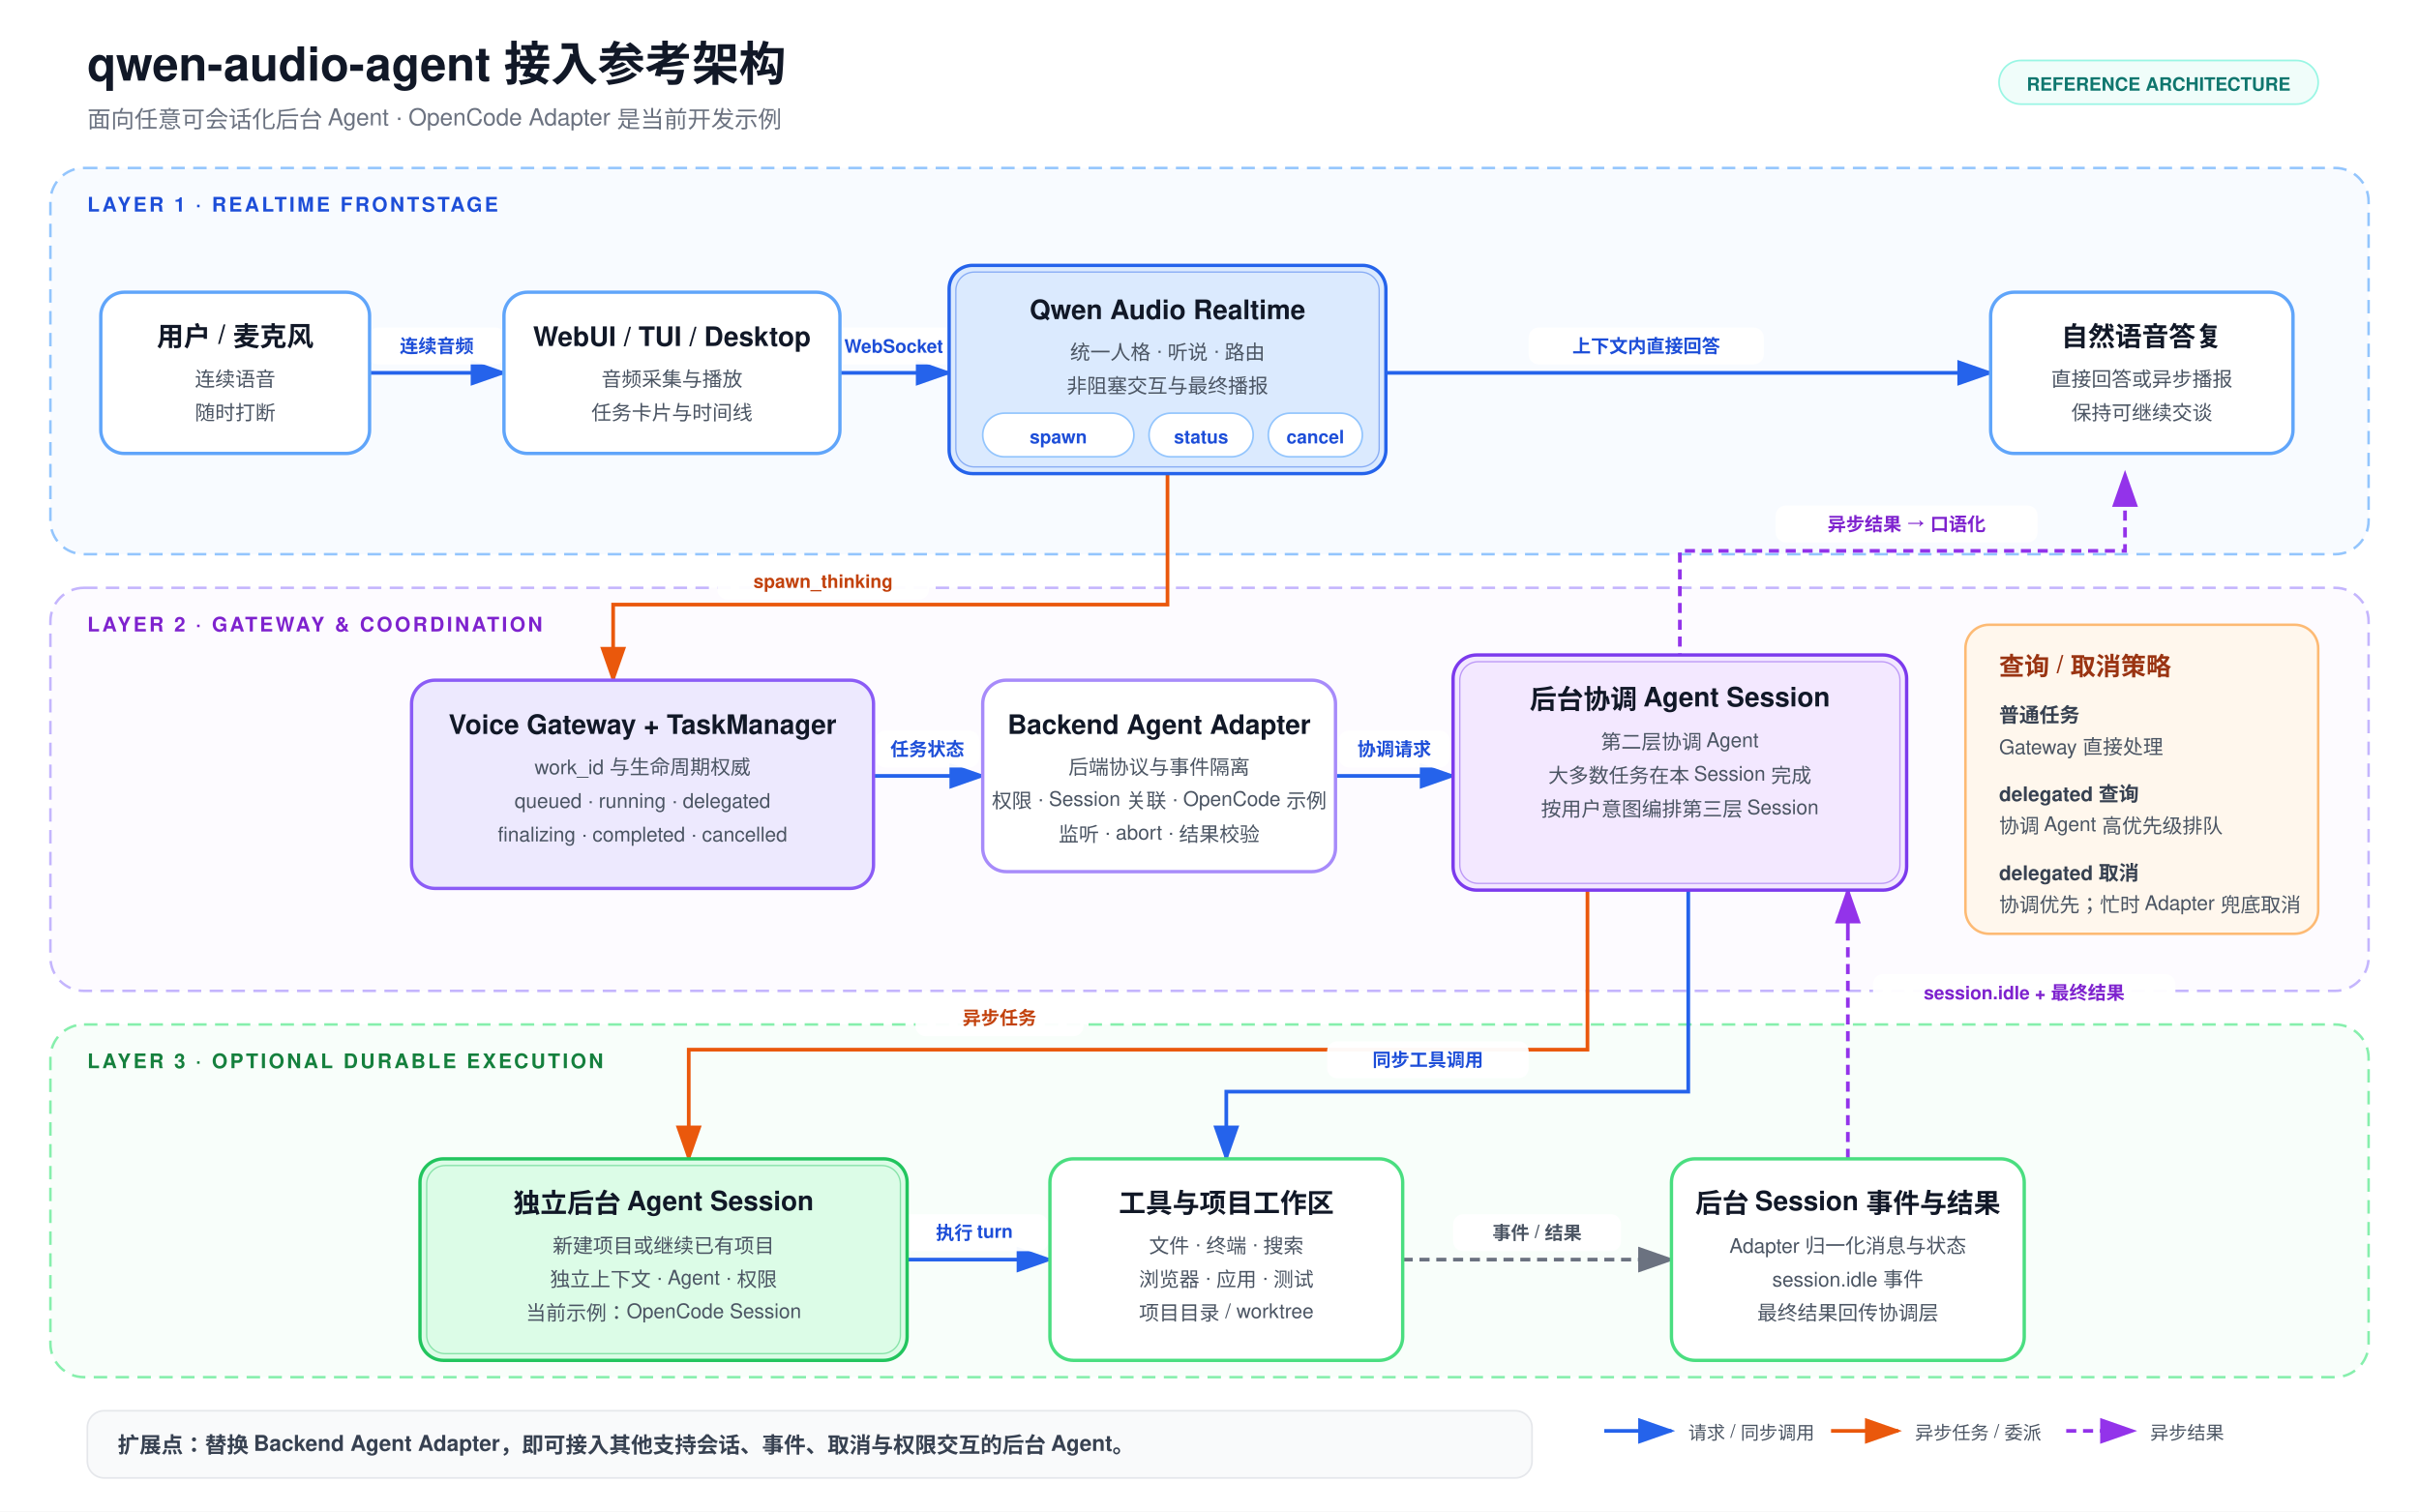
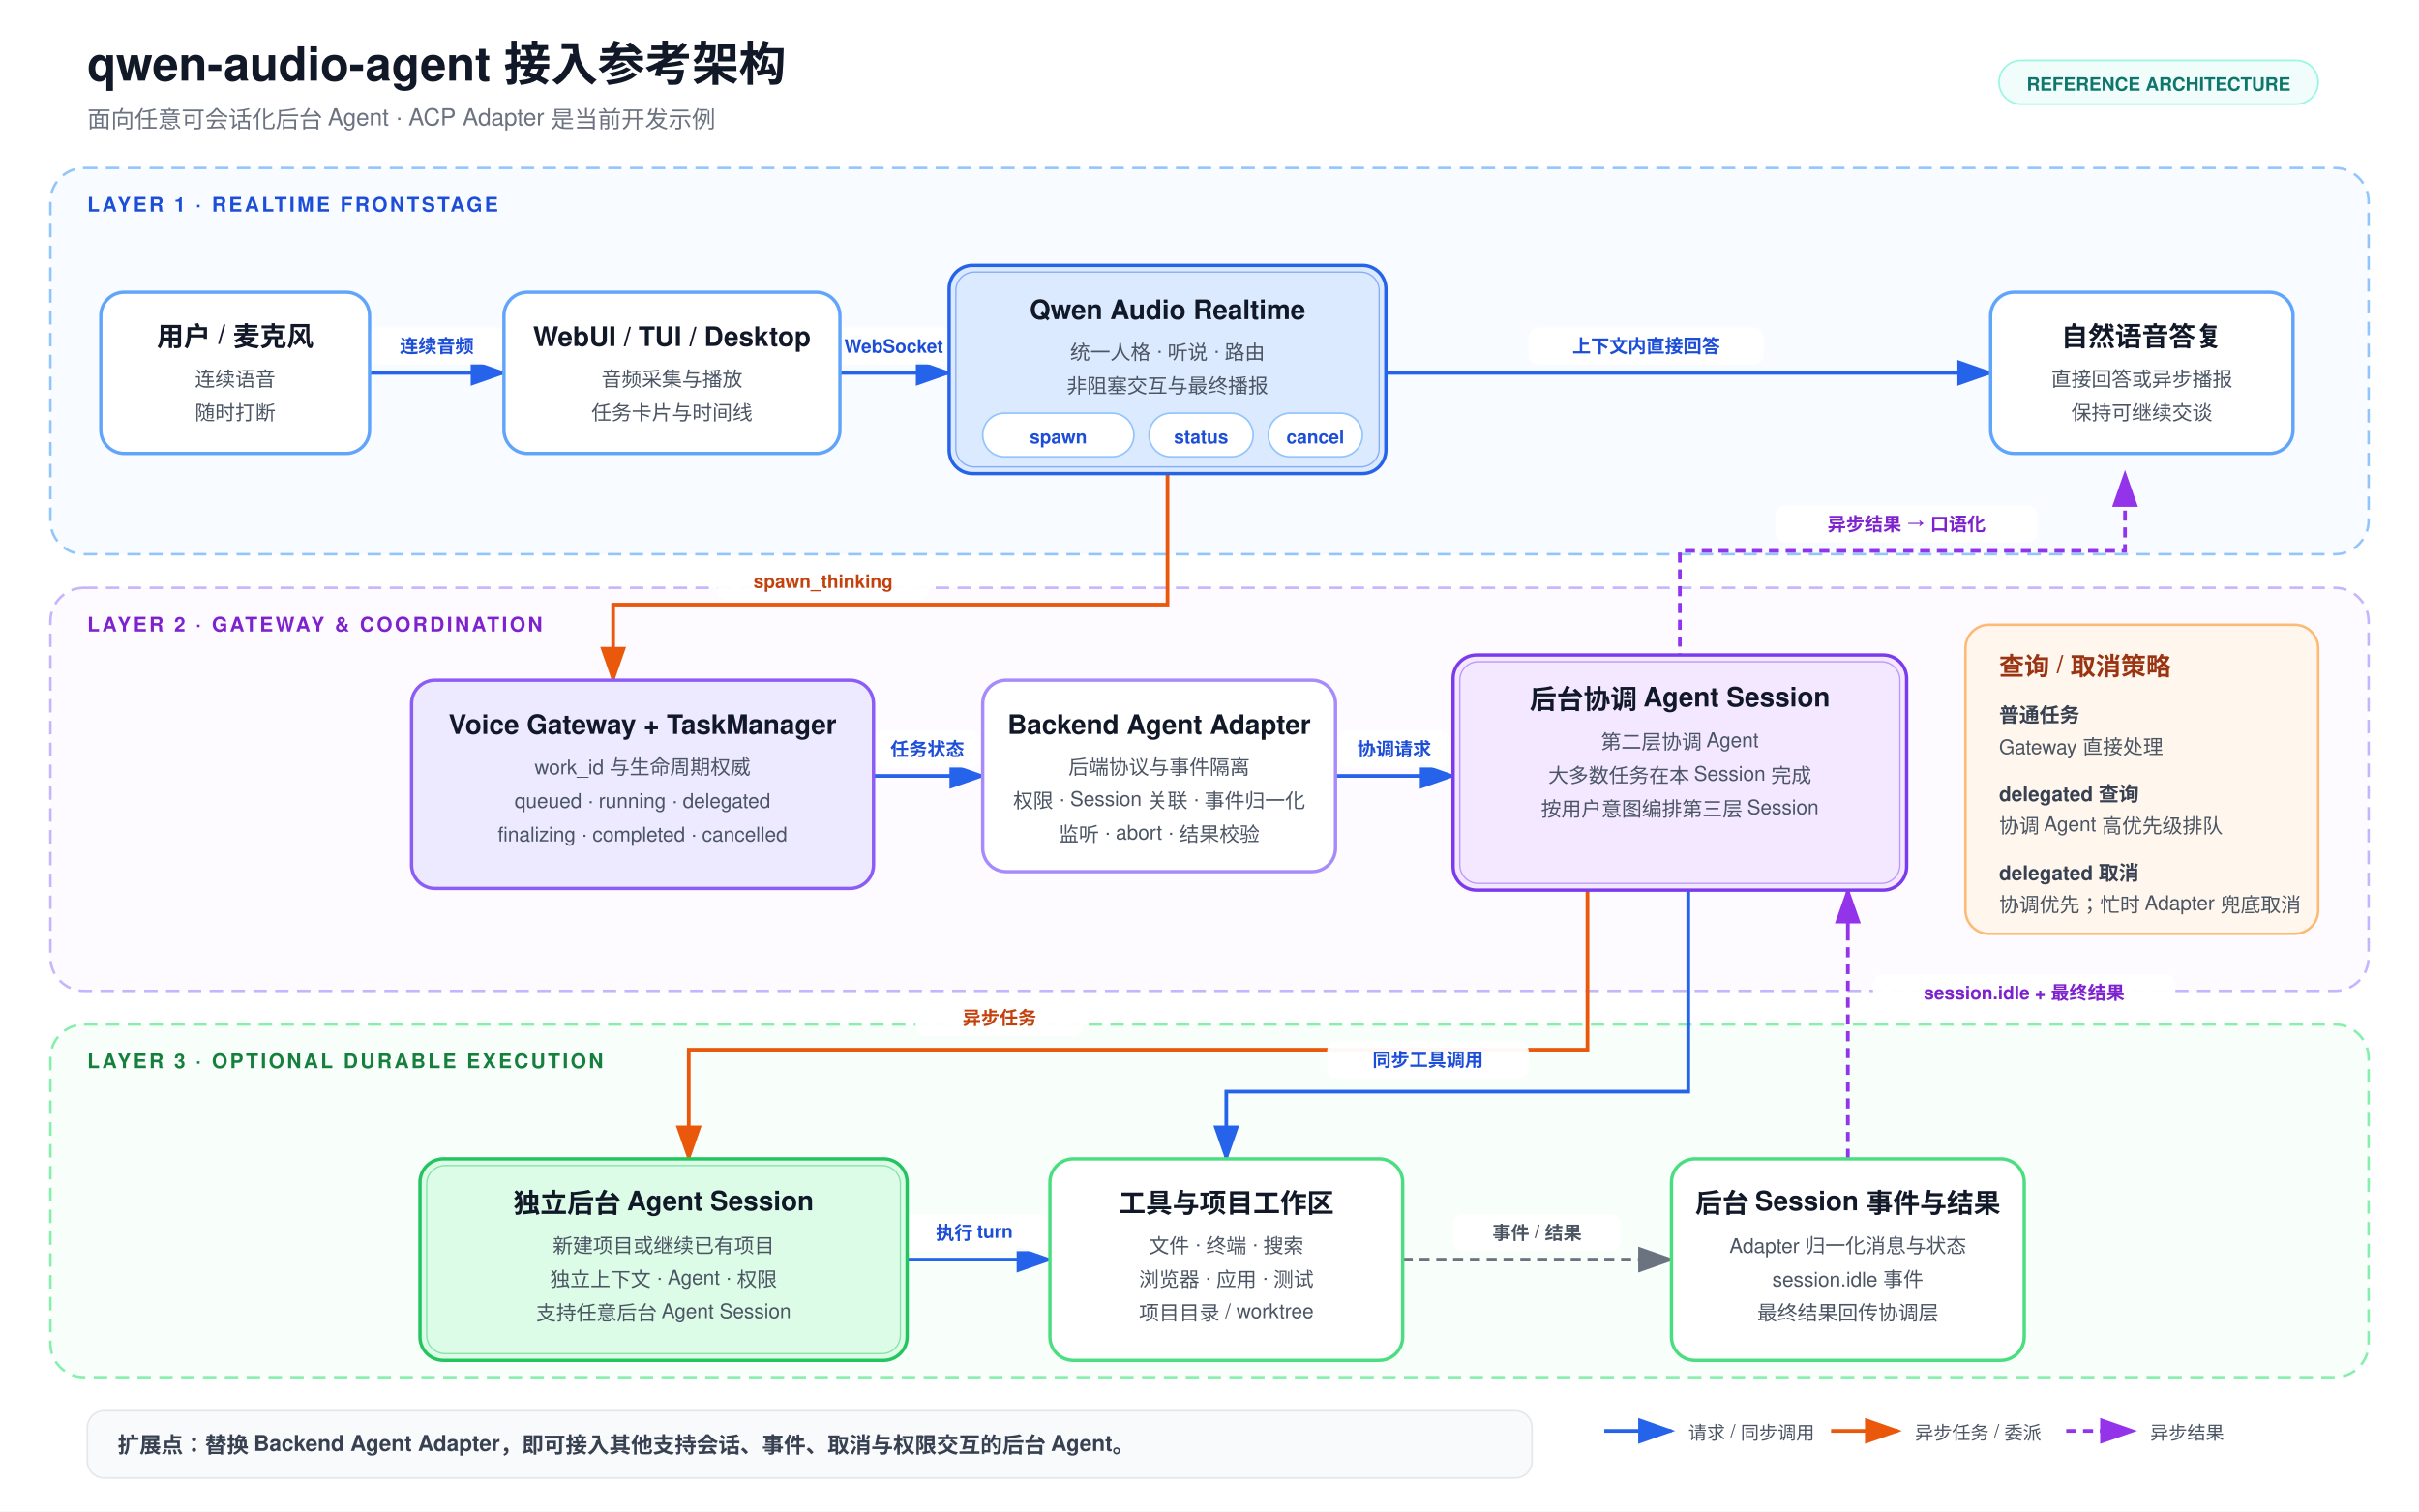
<svg xmlns="http://www.w3.org/2000/svg" viewBox="0 0 1440 900" width="1440" height="900">
  <style>text { font-family: "Helvetica Neue", Helvetica, Arial, "PingFang SC", "Microsoft YaHei", sans-serif; } .lane-label { letter-spacing: 0.12em; }</style>
  <defs>
    <marker id="arrow-blue" markerWidth="10" markerHeight="7" refX="9" refY="3.5" orient="auto">
      <polygon points="0 0, 10 3.5, 0 7" fill="#2563eb" />
    </marker>
    <marker id="arrow-orange" markerWidth="10" markerHeight="7" refX="9" refY="3.5" orient="auto">
      <polygon points="0 0, 10 3.5, 0 7" fill="#ea580c" />
    </marker>
    <marker id="arrow-purple" markerWidth="10" markerHeight="7" refX="9" refY="3.5" orient="auto">
      <polygon points="0 0, 10 3.5, 0 7" fill="#9333ea" />
    </marker>
    <marker id="arrow-gray" markerWidth="10" markerHeight="7" refX="9" refY="3.5" orient="auto">
      <polygon points="0 0, 10 3.5, 0 7" fill="#6b7280" />
    </marker>
  </defs>
  <rect width="1440" height="900" fill="#ffffff" />
  <text x="52" y="48" text-anchor="start" font-size="28" font-weight="750" fill="#111827">qwen-audio-agent 接入参考架构</text>
-   <text x="52" y="76" text-anchor="start" font-size="14" font-weight="400" fill="#6b7280">面向任意可会话化后台 Agent · OpenCode Adapter 是当前开发示例</text>
+   <text x="52" y="76" text-anchor="start" font-size="14" font-weight="400" fill="#6b7280">面向任意可会话化后台 Agent · ACP Adapter 是当前开发示例</text>
  <rect x="1190" y="36" width="190" height="26" rx="13" fill="#f0fdfa" stroke="#99f6e4" stroke-width="1" />
  <text x="1285.0" y="54" text-anchor="middle" font-size="11" font-weight="600" fill="#0f766e">REFERENCE ARCHITECTURE</text>
  <rect x="30" y="100" width="1380" height="230" rx="20" fill="#eff6ff" fill-opacity="0.48" stroke="#93c5fd" stroke-width="1.5" stroke-dasharray="8 5" />
  <text x="52" y="126" text-anchor="start" font-size="12" font-weight="700" fill="#1d4ed8" class="lane-label">LAYER 1 · REALTIME FRONTSTAGE</text>
  <rect x="30" y="350" width="1380" height="240" rx="20" fill="#faf5ff" fill-opacity="0.48" stroke="#c4b5fd" stroke-width="1.5" stroke-dasharray="8 5" />
  <text x="52" y="376" text-anchor="start" font-size="12" font-weight="700" fill="#7e22ce" class="lane-label">LAYER 2 · GATEWAY &amp; COORDINATION</text>
  <rect x="30" y="610" width="1380" height="210" rx="20" fill="#f0fdf4" fill-opacity="0.48" stroke="#86efac" stroke-width="1.5" stroke-dasharray="8 5" />
  <text x="52" y="636" text-anchor="start" font-size="12" font-weight="700" fill="#15803d" class="lane-label">LAYER 3 · OPTIONAL DURABLE EXECUTION</text>
  <path d="M 220 222 H 300" fill="none" stroke="#2563eb" stroke-width="2.2" marker-end="url(#arrow-blue)" />
  <path d="M 500 222 H 565" fill="none" stroke="#2563eb" stroke-width="2.2" marker-end="url(#arrow-blue)" />
  <path d="M 825 222 H 1185" fill="none" stroke="#2563eb" stroke-width="2.2" marker-end="url(#arrow-blue)" />
  <path d="M 695 282 V 360 H 365 V 405" fill="none" stroke="#ea580c" stroke-width="2.2" marker-end="url(#arrow-orange)" />
  <path d="M 520 462 H 585" fill="none" stroke="#2563eb" stroke-width="2.2" marker-end="url(#arrow-blue)" />
  <path d="M 795 462 H 865" fill="none" stroke="#2563eb" stroke-width="2.2" marker-end="url(#arrow-blue)" />
  <path d="M 1000 405 V 328 H 1265 V 282" fill="none" stroke="#9333ea" stroke-width="2.2" stroke-dasharray="6 4" marker-end="url(#arrow-purple)" />
  <path d="M 945 530 V 625 H 410 V 690" fill="none" stroke="#ea580c" stroke-width="2.2" marker-end="url(#arrow-orange)" />
  <path d="M 1005 530 V 650 H 730 V 690" fill="none" stroke="#2563eb" stroke-width="2.2" marker-end="url(#arrow-blue)" />
  <path d="M 540 750 H 625" fill="none" stroke="#2563eb" stroke-width="2.2" marker-end="url(#arrow-blue)" />
  <path d="M 835 750 H 995" fill="none" stroke="#6b7280" stroke-width="2.2" stroke-dasharray="6 4" marker-end="url(#arrow-gray)" />
  <path d="M 1100 690 V 560" fill="none" stroke="#9333ea" stroke-width="2.2" stroke-dasharray="6 4" />
  <path d="M 1100 560 V 530" fill="none" stroke="#9333ea" stroke-width="2.2" marker-end="url(#arrow-purple)" />
  <rect x="219.0" y="195" width="82" height="22" rx="6" fill="#ffffff" opacity="0.96" />
  <text x="260" y="210" text-anchor="middle" font-size="11" font-weight="600" fill="#1d4ed8">连续音频</text>
  <rect x="491.0" y="195" width="82" height="22" rx="6" fill="#ffffff" opacity="0.96" />
  <text x="532" y="210" text-anchor="middle" font-size="11" font-weight="600" fill="#1d4ed8">WebSocket</text>
  <rect x="910.0" y="195" width="140" height="22" rx="6" fill="#ffffff" opacity="0.96" />
  <text x="980" y="210" text-anchor="middle" font-size="11" font-weight="600" fill="#1d4ed8">上下文内直接回答</text>
  <rect x="427.0" y="335" width="126" height="22" rx="6" fill="#ffffff" opacity="0.96" />
  <text x="490" y="350" text-anchor="middle" font-size="11" font-weight="600" fill="#c2410c">spawn_thinking</text>
  <rect x="521.0" y="435" width="62" height="22" rx="6" fill="#ffffff" opacity="0.96" />
  <text x="552" y="450" text-anchor="middle" font-size="11" font-weight="600" fill="#1d4ed8">任务状态</text>
  <rect x="797.0" y="435" width="66" height="22" rx="6" fill="#ffffff" opacity="0.96" />
  <text x="830" y="450" text-anchor="middle" font-size="11" font-weight="600" fill="#1d4ed8">协调请求</text>
  <rect x="1057.0" y="301" width="156" height="22" rx="6" fill="#ffffff" opacity="0.96" />
  <text x="1135" y="316" text-anchor="middle" font-size="11" font-weight="600" fill="#7e22ce">异步结果 → 口语化</text>
  <rect x="545.0" y="595" width="100" height="22" rx="6" fill="#ffffff" opacity="0.96" />
  <text x="595" y="610" text-anchor="middle" font-size="11" font-weight="600" fill="#c2410c">异步任务</text>
  <rect x="790.0" y="620" width="120" height="22" rx="6" fill="#ffffff" opacity="0.96" />
  <text x="850" y="635" text-anchor="middle" font-size="11" font-weight="600" fill="#1d4ed8">同步工具调用</text>
  <rect x="536.0" y="723" width="88" height="22" rx="6" fill="#ffffff" opacity="0.96" />
  <text x="580" y="738" text-anchor="middle" font-size="11" font-weight="600" fill="#1d4ed8">执行 turn</text>
  <rect x="865.0" y="723" width="100" height="22" rx="6" fill="#ffffff" opacity="0.96" />
  <text x="915" y="738" text-anchor="middle" font-size="11" font-weight="600" fill="#4b5563">事件 / 结果</text>
  <rect x="1115.0" y="580" width="180" height="22" rx="6" fill="#ffffff" opacity="0.96" />
  <text x="1205" y="595" text-anchor="middle" font-size="11" font-weight="600" fill="#7e22ce">session.idle + 最终结果</text>
  <rect x="60" y="174" width="160" height="96" rx="14" fill="#ffffff" stroke="#60a5fa" stroke-width="2" />
  <text x="140.0" y="206" text-anchor="middle" font-size="16" font-weight="700" fill="#111827">用户 / 麦克风</text>
  <text x="140.0" y="230" text-anchor="middle" font-size="12" font-weight="400" fill="#4b5563">连续语音</text>
  <text x="140.0" y="250" text-anchor="middle" font-size="12" font-weight="400" fill="#4b5563">随时打断</text>
  <rect x="300" y="174" width="200" height="96" rx="14" fill="#ffffff" stroke="#60a5fa" stroke-width="2" />
  <text x="400.0" y="206" text-anchor="middle" font-size="16" font-weight="700" fill="#111827">WebUI / TUI / Desktop</text>
  <text x="400.0" y="230" text-anchor="middle" font-size="12" font-weight="400" fill="#4b5563">音频采集与播放</text>
  <text x="400.0" y="250" text-anchor="middle" font-size="12" font-weight="400" fill="#4b5563">任务卡片与时间线</text>
  <rect x="565" y="158" width="260" height="124" rx="14" fill="#dbeafe" stroke="#2563eb" stroke-width="2" />
  <rect x="569" y="162" width="252" height="116" rx="11" fill="none" stroke="#2563eb" stroke-width="0.8" opacity="0.45" />
  <text x="695.0" y="190" text-anchor="middle" font-size="16" font-weight="700" fill="#111827">Qwen Audio Realtime</text>
  <text x="695.0" y="214" text-anchor="middle" font-size="12" font-weight="400" fill="#4b5563">统一人格 · 听说 · 路由</text>
  <text x="695.0" y="234" text-anchor="middle" font-size="12" font-weight="400" fill="#4b5563">非阻塞交互与最终播报</text>
  <rect x="585" y="246" width="90" height="26" rx="13" fill="#ffffff" stroke="#93c5fd" stroke-width="1" />
  <text x="630.0" y="264" text-anchor="middle" font-size="11" font-weight="600" fill="#1d4ed8">spawn</text>
  <rect x="684" y="246" width="62" height="26" rx="13" fill="#ffffff" stroke="#93c5fd" stroke-width="1" />
  <text x="715.0" y="264" text-anchor="middle" font-size="11" font-weight="600" fill="#1d4ed8">status</text>
  <rect x="755" y="246" width="56" height="26" rx="13" fill="#ffffff" stroke="#93c5fd" stroke-width="1" />
  <text x="783.0" y="264" text-anchor="middle" font-size="11" font-weight="600" fill="#1d4ed8">cancel</text>
  <rect x="1185" y="174" width="180" height="96" rx="14" fill="#ffffff" stroke="#60a5fa" stroke-width="2" />
  <text x="1275.0" y="206" text-anchor="middle" font-size="16" font-weight="700" fill="#111827">自然语音答复</text>
  <text x="1275.0" y="230" text-anchor="middle" font-size="12" font-weight="400" fill="#4b5563">直接回答或异步播报</text>
  <text x="1275.0" y="250" text-anchor="middle" font-size="12" font-weight="400" fill="#4b5563">保持可继续交谈</text>
  <rect x="245" y="405" width="275" height="124" rx="14" fill="#ede9fe" stroke="#8b5cf6" stroke-width="2" />
  <text x="382.5" y="437" text-anchor="middle" font-size="16" font-weight="700" fill="#111827">Voice Gateway + TaskManager</text>
  <text x="382.5" y="461" text-anchor="middle" font-size="12" font-weight="400" fill="#4b5563">work_id 与生命周期权威</text>
  <text x="382.5" y="481" text-anchor="middle" font-size="12" font-weight="400" fill="#4b5563">queued · running · delegated</text>
  <text x="382.5" y="501" text-anchor="middle" font-size="12" font-weight="400" fill="#4b5563">finalizing · completed · cancelled</text>
  <rect x="585" y="405" width="210" height="114" rx="14" fill="#ffffff" stroke="#a78bfa" stroke-width="2" />
  <text x="690.0" y="437" text-anchor="middle" font-size="16" font-weight="700" fill="#111827">Backend Agent Adapter</text>
  <text x="690.0" y="461" text-anchor="middle" font-size="12" font-weight="400" fill="#4b5563">后端协议与事件隔离</text>
-   <text x="690.0" y="481" text-anchor="middle" font-size="12" font-weight="400" fill="#4b5563">权限 · Session 关联 · OpenCode 示例</text>
+   <text x="690.0" y="481" text-anchor="middle" font-size="12" font-weight="400" fill="#4b5563">权限 · Session 关联 · 事件归一化</text>
  <text x="690.0" y="501" text-anchor="middle" font-size="12" font-weight="400" fill="#4b5563">监听 · abort · 结果校验</text>
  <rect x="865" y="390" width="270" height="140" rx="14" fill="#f3e8ff" stroke="#7c3aed" stroke-width="2" />
  <rect x="869" y="394" width="262" height="132" rx="11" fill="none" stroke="#7c3aed" stroke-width="0.8" opacity="0.45" />
  <text x="1000.0" y="422" text-anchor="middle" font-size="16" font-weight="700" fill="#111827">后台协调 Agent Session</text>
  <text x="1000.0" y="446" text-anchor="middle" font-size="12" font-weight="400" fill="#4b5563">第二层协调 Agent</text>
  <text x="1000.0" y="466" text-anchor="middle" font-size="12" font-weight="400" fill="#4b5563">大多数任务在本 Session 完成</text>
  <text x="1000.0" y="486" text-anchor="middle" font-size="12" font-weight="400" fill="#4b5563">按用户意图编排第三层 Session</text>
  <rect x="1170" y="372" width="210" height="184" rx="14" fill="#fff7ed" stroke="#fdba74" stroke-width="1.5" />
  <text x="1190" y="402" text-anchor="start" font-size="15" font-weight="700" fill="#9a3412">查询 / 取消策略</text>
  <text x="1190" y="430" text-anchor="start" font-size="12" font-weight="700" fill="#374151">普通任务</text>
  <text x="1190" y="449" text-anchor="start" font-size="12" font-weight="400" fill="#4b5563">Gateway 直接处理</text>
  <text x="1190" y="477" text-anchor="start" font-size="12" font-weight="700" fill="#374151">delegated 查询</text>
  <text x="1190" y="496" text-anchor="start" font-size="12" font-weight="400" fill="#4b5563">协调 Agent 高优先级排队</text>
  <text x="1190" y="524" text-anchor="start" font-size="12" font-weight="700" fill="#374151">delegated 取消</text>
  <text x="1190" y="543" text-anchor="start" font-size="12" font-weight="400" fill="#4b5563">协调优先；忙时 Adapter 兜底取消</text>
  <rect x="250" y="690" width="290" height="120" rx="14" fill="#dcfce7" stroke="#22c55e" stroke-width="2" />
  <rect x="254" y="694" width="282" height="112" rx="11" fill="none" stroke="#22c55e" stroke-width="0.8" opacity="0.45" />
  <text x="395.0" y="722" text-anchor="middle" font-size="16" font-weight="700" fill="#111827">独立后台 Agent Session</text>
  <text x="395.0" y="746" text-anchor="middle" font-size="12" font-weight="400" fill="#4b5563">新建项目或继续已有项目</text>
  <text x="395.0" y="766" text-anchor="middle" font-size="12" font-weight="400" fill="#4b5563">独立上下文 · Agent · 权限</text>
-   <text x="395.0" y="786" text-anchor="middle" font-size="12" font-weight="400" fill="#4b5563">当前示例：OpenCode Session</text>
+   <text x="395.0" y="786" text-anchor="middle" font-size="12" font-weight="400" fill="#4b5563">支持任意后台 Agent Session</text>
  <rect x="625" y="690" width="210" height="120" rx="14" fill="#ffffff" stroke="#4ade80" stroke-width="2" />
  <text x="730.0" y="722" text-anchor="middle" font-size="16" font-weight="700" fill="#111827">工具与项目工作区</text>
  <text x="730.0" y="746" text-anchor="middle" font-size="12" font-weight="400" fill="#4b5563">文件 · 终端 · 搜索</text>
  <text x="730.0" y="766" text-anchor="middle" font-size="12" font-weight="400" fill="#4b5563">浏览器 · 应用 · 测试</text>
  <text x="730.0" y="786" text-anchor="middle" font-size="12" font-weight="400" fill="#4b5563">项目目录 / worktree</text>
  <rect x="995" y="690" width="210" height="120" rx="14" fill="#ffffff" stroke="#4ade80" stroke-width="2" />
  <text x="1100.0" y="722" text-anchor="middle" font-size="16" font-weight="700" fill="#111827">后台 Session 事件与结果</text>
  <text x="1100.0" y="746" text-anchor="middle" font-size="12" font-weight="400" fill="#4b5563">Adapter 归一化消息与状态</text>
  <text x="1100.0" y="766" text-anchor="middle" font-size="12" font-weight="400" fill="#4b5563">session.idle 事件</text>
  <text x="1100.0" y="786" text-anchor="middle" font-size="12" font-weight="400" fill="#4b5563">最终结果回传协调层</text>
  <rect x="52" y="840" width="860" height="40" rx="10" fill="#f9fafb" stroke="#e5e7eb" />
  <text x="70" y="865" text-anchor="start" font-size="13" font-weight="650" fill="#374151">扩展点：替换 Backend Agent Adapter，即可接入其他支持会话、事件、取消与权限交互的后台 Agent。</text>
  <line x1="955" y1="852" x2="995" y2="852" stroke="#2563eb" stroke-width="2.2" marker-end="url(#arrow-blue)" />
  <text x="1005" y="857" text-anchor="start" font-size="11" font-weight="500" fill="#4b5563">请求 / 同步调用</text>
  <line x1="1090" y1="852" x2="1130" y2="852" stroke="#ea580c" stroke-width="2.2" marker-end="url(#arrow-orange)" />
  <text x="1140" y="857" text-anchor="start" font-size="11" font-weight="500" fill="#4b5563">异步任务 / 委派</text>
  <line x1="1230" y1="852" x2="1270" y2="852" stroke="#9333ea" stroke-width="2.2" stroke-dasharray="6 4" marker-end="url(#arrow-purple)" />
  <text x="1280" y="857" text-anchor="start" font-size="11" font-weight="500" fill="#4b5563">异步结果</text>
</svg>
